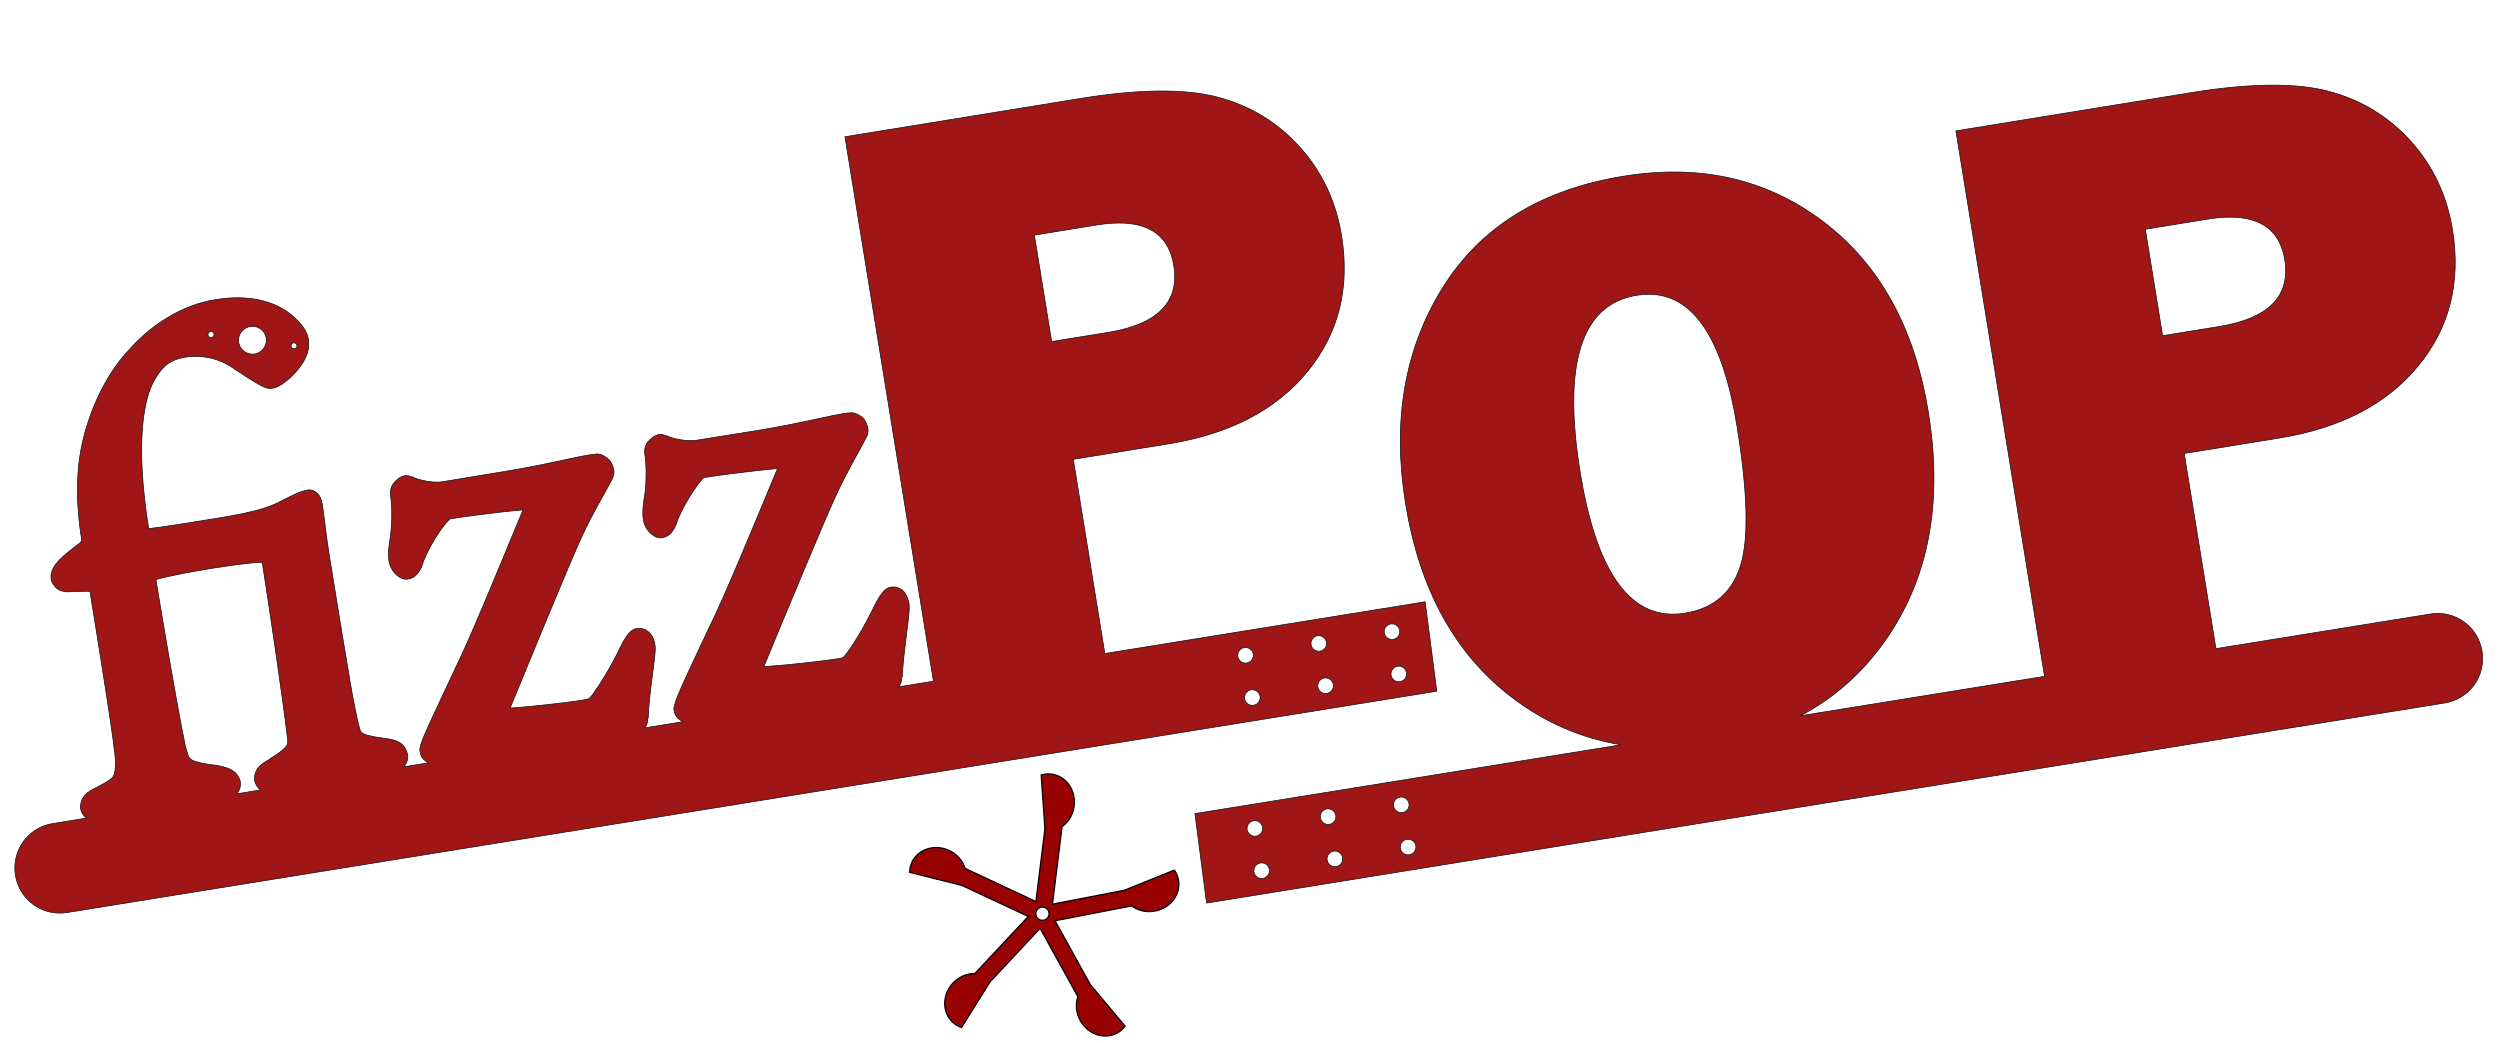
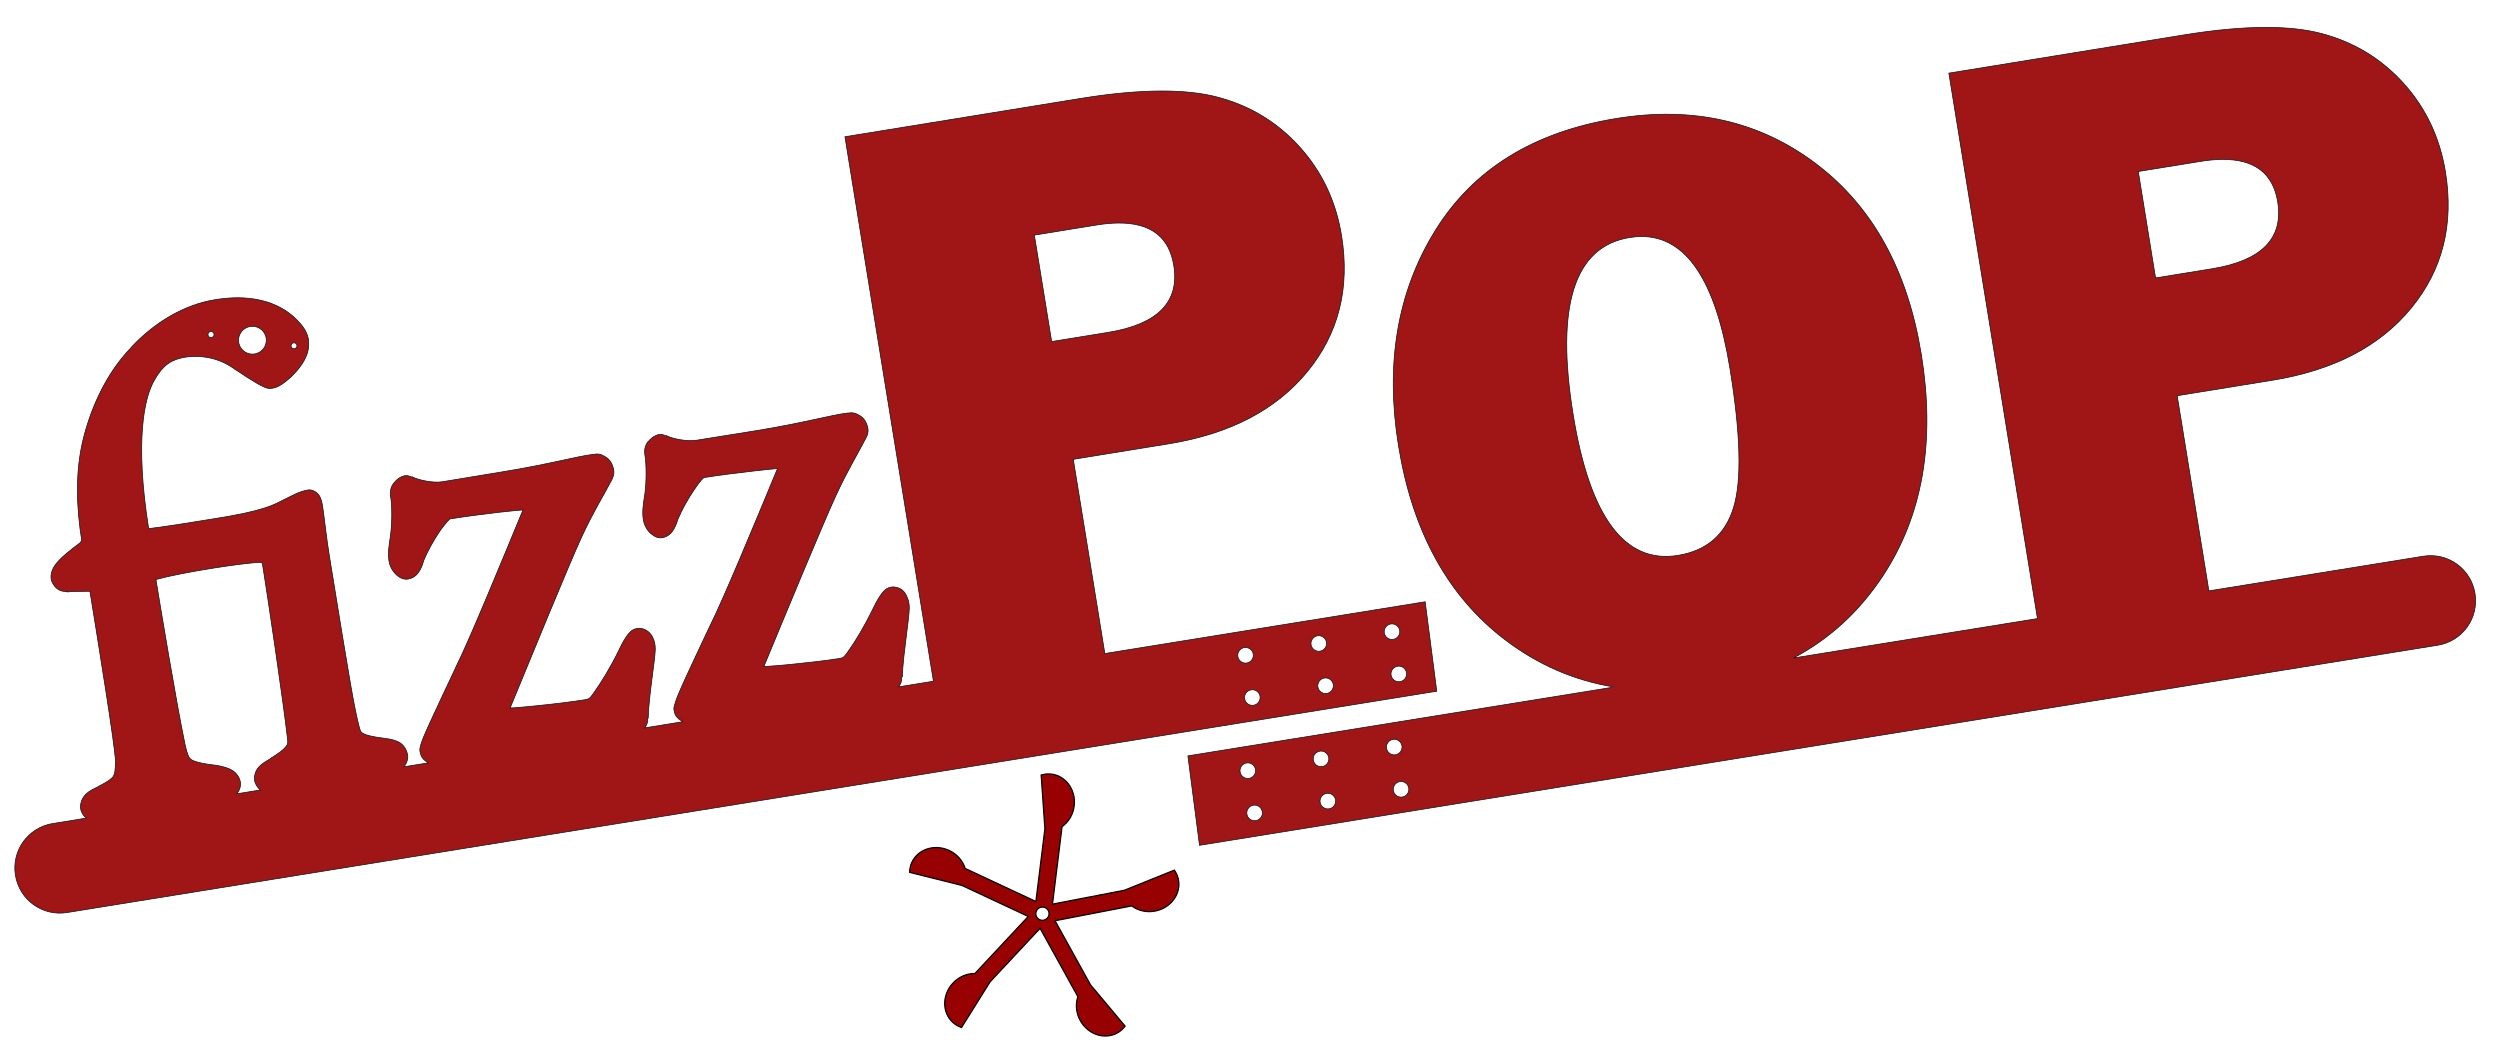
<svg xmlns="http://www.w3.org/2000/svg" width="4402.746" height="1836.177" id="svg3568" version="1.1">
-   <defs id="defs3570" />
+   <defs id="defs3570">
+     <linearGradient id="linearGradient7679">
+       <stop id="stop7681" offset="0" style="stop-color: rgb(36, 0, 0); stop-opacity: 1;" />
+       <stop style="stop-color: rgb(60, 0, 0); stop-opacity: 0.498;" offset="0" id="stop7687" />
+       <stop id="stop7689" offset="0.629" style="stop-color: rgb(72, 0, 0); stop-opacity: 0.247;" />
+       <stop id="stop7683" offset="1" style="stop-color: rgb(85, 0, 0); stop-opacity: 0;" />
+     </linearGradient>
+   </defs>
  <g id="layer1" transform="translate(-35.94328,1078.977)">
    <g style="fill:#000000;fill-opacity:1;display:inline" id="g5979" transform="translate(-12.29734,260.3413)">
      <path style="opacity:0.92;fill:#980101;fill-opacity:1;stroke:#000000;stroke-width:1.3;stroke-linecap:butt;stroke-miterlimit:4;stroke-opacity:1;stroke-dasharray:none" clip-path="none" d="m 2095.461,-1179.058 c -41.953,-0.044 -90.335,4.372 -145.156,13.281 l -414.031,67.281 155.844,958.906 -61.344,9.906 c 1.408,-2.004 2.649,-4.143 3.813,-6.594 1.19,-2.506 1.571,-6.435 1.625,-10.938 l 1.094,0 c 0.632,-20.442 3.713,-45.703 6.562,-68.188 2.849,-22.486 5.293,-41.144 5.719,-52.625 l 0,-0.281 0,-0.281 c 0.016,-6.355 -0.893,-12.951 -4.375,-20.438 -1.741,-3.744 -3.893,-7.888 -8.438,-11.469 -4.544,-3.583 -12.121,-5.992 -18.812,-4.906 -7.222,1.172 -10.426,4.424 -13.094,7.094 -2.668,2.67 -4.735,5.573 -6.844,8.719 -4.17,6.218 -8.374,13.954 -12.531,22.656 -0.043,0.097 0.043,0.154 0,0.25 -14.733,30.056 -31.034,57.158 -43.906,75.031 -6.967,9.676 -7.744,10.813 -15.031,12 -22.517,3.66 -57.338,7.636 -87.531,10.625 -15.096,1.494 -29.523,2.591 -40.125,3.281 -2.233,0.148 -3.53,0.185 -5.437,0.281 37.031,-89.649 104.311,-252.175 126.562,-300.344 21.636,-46.778 38.174,-72.871 54,-103.625 4.607,-8.79 3.027,-16.679 0.563,-22.937 -2.465,-6.259 -6.031,-11.816 -13.656,-15.813 -2.602,-1.364 -4.783,-2.86 -9.531,-3.812 -2.221,-0.446 -4.122,-0.429 -5.75,-0.281 -1.628,0.147 -2.939,0.366 -4.094,0.562 l 0,-0.281 c -29.131,3.389 -77.279,17.455 -161.188,31.094 l -105.562,16.906 c -16.107,2.617 -41.962,-2.304 -53.188,-8.188 l -0.281,0.844 c -8.066,-4.619 -13.784,-2.863 -18.281,-0.844 -4.974,2.233 -9.164,5.84 -13.344,10.656 l -0.844,0.531 -0.25,0.562 c -7.182,9.943 -4.8,21.185 -4.656,22.094 2.773,17.09 2.903,45.927 0,68.469 -0.016,0.136 0.015,0.114 0,0.25 -2.979,18.348 -4.973,31.927 -2.719,45.844 1.409,8.678 5.104,15.275 9.812,20.719 2.354,2.723 5.053,5.002 8.469,7.094 3.416,2.092 7.787,4.733 15,3.562 11.742,-1.91 17.914,-10.417 21.281,-16.656 3.367,-6.238 5.105,-12.04 6.281,-15.812 6.642,-16.099 17.606,-35.599 27.812,-50.75 5.211,-7.737 10.037,-14.51 13.906,-18.813 1.78,-1.979 3.218,-3.078 4.094,-3.812 26.518,-4.248 60.367,-8.506 89.188,-11.75 14.795,-1.666 28.698,-3.195 38.75,-4.063 0.696,-0.06 0.962,0.054 1.625,0 -39.953,96.514 -95.647,230.875 -119.469,278.219 l 0,0.25 -0.281,0.281 c -13.204,28.248 -28.739,60.734 -40.906,87.281 -6.083,13.273 -11.239,24.927 -15,34.094 -1.88,4.584 -3.241,8.555 -4.375,12 -0.567,1.723 -0.948,3.385 -1.344,5.188 -0.396,1.802 -1.65,3.258 -0.844,8.187 2.036,12.597 8.721,15.5 14.188,19.625 0.321,0.243 0.647,0.481 0.969,0.719 l -66.937,10.812 c 1.387,-1.827 2.683,-3.753 3.781,-6.062 1.191,-2.506 1.57,-6.402 1.625,-10.906 l 0.844,0 c 0.632,-20.443 3.683,-45.983 6.531,-68.469 2.848,-22.485 5.581,-41.134 6,-52.625 l 0,-0.281 0,-0.281 c 0.027,-6.382 -0.893,-12.951 -4.375,-20.438 -1.741,-3.743 -4.458,-7.606 -9,-11.188 -4.542,-3.582 -11.837,-5.992 -18.531,-4.906 -7.221,1.173 -10.425,4.425 -13.094,7.094 -2.669,2.668 -4.701,5.573 -6.812,8.719 -4.173,6.217 -8.123,13.671 -12.281,22.375 -0.043,0.104 0.043,0.154 0,0.25 -14.733,30.055 -31.315,57.159 -44.187,75.031 -6.971,9.683 -7.701,10.812 -15,12 -22.517,3.66 -57.651,7.918 -87.844,10.906 -15.096,1.495 -28.929,2.84 -39.531,3.531 -2.091,0.139 -3.13,-0.097 -4.938,0 37.073,-89.73 103.535,-252.471 125.75,-300.594 21.58,-46.668 38.49,-72.442 54.281,-103.094 0.043,-0.079 -0.043,-0.456 0,-0.531 4.386,-8.647 2.71,-16.195 0.281,-22.375 -2.46,-6.261 -5.996,-12.095 -13.625,-16.094 -2.602,-1.364 -4.815,-3.141 -9.563,-4.094 -2.221,-0.446 -4.091,-0.429 -5.719,-0.281 -1.628,0.147 -2.938,0.366 -4.094,0.562 -0.119,0.011 -0.693,-0.011 -0.813,0 -29.178,3.461 -76.57,17.23 -160.125,30.812 l -105.844,17.469 c -16.092,2.616 -41.965,-2.868 -53.188,-8.75 l -0.25,0.812 c -8.021,-4.558 -14.08,-2.827 -18.562,-0.812 -4.971,2.232 -8.914,5.847 -13.094,10.656 l -0.531,0.812 -0.562,0.531 c -7.159,9.947 -5.05,20.934 -4.906,21.844 2.759,17.005 2.877,45.955 0,68.438 -0.043,0.272 0.043,0.575 0,0.844 -2.921,18.12 -4.974,31.693 -2.719,45.531 1.401,8.692 5.382,15.555 10.094,21 2.356,2.724 5.022,5.003 8.437,7.094 3.416,2.09 8.067,4.453 15.281,3.281 11.742,-1.909 17.914,-10.665 21.281,-16.906 3.152,-5.841 4.55,-10.93 5.719,-14.719 0.078,-0.262 0.205,-0.849 0.281,-1.094 6.631,-16.115 17.33,-35.278 27.562,-50.469 5.21,-7.736 10.568,-14.26 14.438,-18.562 1.786,-1.985 3.219,-3.361 4.094,-4.094 26.524,-4.247 60.367,-8.755 89.188,-12 14.795,-1.665 28.137,-2.946 38.188,-3.812 0.554,-0.043 0.84,0.043 1.375,0 -39.939,96.475 -95.151,230.944 -118.938,278.219 l 0,0.281 c -13.211,28.248 -28.738,60.734 -40.906,87.281 -6.084,13.274 -11.52,24.926 -15.281,34.094 -1.881,4.583 -3.21,8.553 -4.344,12 -0.567,1.722 -0.979,3.385 -1.375,5.187 -0.395,1.803 -1.368,3.257 -0.563,8.188 2.038,12.606 8.187,15.5 13.656,19.625 0.247,0.186 0.499,0.379 0.75,0.562 l -42.781,6.906 c 0.85,-1.043 1.667,-2.16 2.469,-3.375 3.102,-4.701 5.133,-11.362 4.094,-17.719 -0.91,-5.593 -5.009,-15.621 -12.813,-20.719 -7.803,-5.097 -15.924,-6.656 -28.375,-8.469 l -0.281,0 c -18.371,-2.252 -30.122,-4.94 -35.438,-7.625 -5.213,-2.632 -6.104,-3.908 -8.188,-11.469 -0.011,4e-4 0.011,-0.207 0,-0.25 -9.427,-36.708 -15.764,-74.428 -52.656,-301.438 -5.292,-32.583 -7.859,-58.265 -10.344,-76.375 -1.243,-9.054 -2.177,-16.271 -4.094,-22.625 -0.958,-3.177 -2.202,-5.941 -5.187,-9.812 -2.985,-3.872 -10.832,-8.821 -18,-7.656 -15.206,2.482 -28.604,10.366 -39.281,15.563 l -0.281,0 c -11.136,5.611 -18.849,10.44 -37.375,16.375 -18.526,5.934 -47.801,12.706 -99,20.437 -1.676,0.274 -24.019,3.949 -47.75,7.656 -23.731,3.707 -50.387,7.468 -55.625,7.906 l -0.844,0 -0.531,0.25 c -24.527,-154.758 -7.925,-231.967 10.625,-262.375 l 0,-0.281 c 14.983,-25.906 29.446,-35.479 54.563,-39.562 33.229,-4.186 62.79,3.274 89.187,23.188 l 0.281,0.281 0.562,0 c 12.858,8.75 24.536,16.305 34.094,21.812 4.779,2.754 8.666,5.076 12.812,6.813 4.147,1.736 7.372,4.114 15.813,2.75 9.091,-1.476 14.521,-5.428 21.281,-10.375 6.76,-4.947 13.728,-11.22 20.188,-18.563 12.919,-14.685 25.501,-33.773 21.812,-56.437 l 0.281,0 c -2.008,-12.4 -8.874,-23.454 -19.094,-33.281 -0.241,-0.231 -0.318,-0.583 -0.562,-0.812 -0.095,-0.1 -0.152,-0.184 -0.25,-0.281 -16.471,-17.309 -48.581,-39.077 -103.375,-39.562 -12.645,-0.113 -26.584,1.067 -41.75,3.531 -55.516,9.023 -107.773,41.328 -147.281,84.031 -0.109,0.117 -0.173,0.412 -0.281,0.531 -42.239,43.709 -68.757,101.506 -83.188,156.844 -15.935,62.103 -12.598,125.955 -3.562,182.5 -0.035,0.088 -0.132,0.258 -0.281,0.531 -0.598,1.096 -1.97,2.763 -3.25,4.094 -16.251,12.106 -27.939,21.651 -35.75,29.719 -8.259,8.528 -13.886,17.331 -14.719,27.281 -0.708,8.471 2.296,13.725 6.531,19.094 4.026,5.102 11.577,9.924 21.281,9 l 0,0.844 c 13.708,-1.155 24.201,-0.824 40.375,-1.094 l 0.281,0 c 7.175,44.169 18.116,112.017 27.531,172.656 4.792,30.863 9.122,59.582 12.281,82.094 3.159,22.511 5.155,40.198 5.187,42.844 0.016,17.731 -1.438,24.603 -4.094,28.625 -2.617,3.963 -9.872,9.368 -26.469,17.719 -0.242,0.123 -0.282,0.44 -0.531,0.562 -8.188,3.857 -15.076,7.211 -21,12.812 -6.036,5.709 -10.817,16.18 -9.281,25.625 1.122,6.872 4.939,12.535 9.906,16.563 l -59.094,9.562 c -43.409,7.015 -72.702,47.591 -65.688,91 7.015,43.409 47.591,72.733 91,65.719 l 2412.125,-389.781 -20.437,-157.5 -564.125,91.156 -55.594,-342.031 168.312,-27.344 c 107.46,-17.457 188.773,-59.818 243.938,-127.094 55.154,-67.286 75.221,-147.091 60.219,-239.406 -9.842,-60.598 -34.476,-112.721 -73.875,-156.375 -39.41,-43.632 -87.904,-72.927 -145.469,-87.875 -26.994,-6.997 -59.014,-10.524 -96.031,-10.562 z m -77.656,232.5 c 56.923,-0.396 89.444,24.514 97.594,74.688 10.463,64.395 -28.107,103.699 -115.687,117.937 l -99.406,16.156 -30.469,-187.5 109.375,-17.75 c 13.915,-2.262 26.779,-3.449 38.594,-3.531 z m -1525.469,181.875 c 1.232,-0.023 2.46,0.05 3.719,0.219 13.422,1.801 22.864,14.14 21.062,27.562 -1.801,13.422 -14.14,22.864 -27.562,21.062 -13.422,-1.801 -22.864,-14.14 -21.062,-27.562 1.632,-12.164 11.939,-21.064 23.844,-21.281 z m -72.531,9.156 c 1.496,0 2.998,0.597 4,1.719 1.636,1.706 1.909,4.507 0.625,6.5 -1.236,2.053 -3.936,3.088 -6.219,2.313 -2.38,-0.716 -3.998,-3.249 -3.688,-5.719 0.171,-1.727 1.207,-3.296 2.719,-4.125 0.782,-0.452 1.665,-0.685 2.562,-0.688 z m 145.781,19.938 c 0.338,-0.026 0.682,-0.011 1.031,0.031 l 0.219,0.031 c 2.853,0.455 4.798,3.147 4.344,6 -0.455,2.853 -3.147,4.799 -6,4.344 -2.853,-0.455 -4.799,-3.147 -4.344,-6 0.387,-2.431 2.383,-4.226 4.75,-4.406 z m -58.625,386.531 c 0.689,0.254 1.607,0.355 2.187,0.844 0.853,0.707 1.158,1.888 1.344,2.188 8.41,52.005 36.182,237.791 44.219,308.75 0.71,6.914 0.358,8.76 -3.281,13.375 -3.64,4.614 -12.146,11.329 -26.188,19.906 l 0.281,0.281 c -8.998,5.168 -15.865,9.235 -21.281,15 -5.516,5.872 -8.944,15.757 -7.656,23.719 1.067,6.574 5.136,12.704 10.156,16.937 l -41.469,6.719 c 4.739,-5.716 7.451,-13.33 6.219,-20.938 -1.3,-7.965 -7.314,-16.159 -14.438,-20.438 -7.124,-4.278 -15.18,-6.316 -25.938,-8.469 l -0.812,-0.25 -0.531,0 c -27.917,-3.049 -40.713,-7.168 -45,-10.375 -4.239,-3.171 -6.662,-8.723 -10.656,-26.187 -0.011,-0.087 0.016,-0.212 0,-0.281 -14.447,-67.527 -45.303,-253.696 -51.281,-290.5 48.581,-13.221 153.671,-29.206 184.125,-30.281 z m 1992.219,108.438 c 6.788,-0.245 12.841,4.579 14.031,11.406 l 0.094,0.5 c 1.023,7.523 -4.258,14.446 -11.781,15.469 -7.523,1.023 -14.446,-4.259 -15.469,-11.781 -1.023,-7.523 4.227,-14.446 11.75,-15.469 0.458,-0.062 0.922,-0.109 1.375,-0.125 z m -128.969,20.812 c 6.788,-0.245 12.841,4.548 14.031,11.375 l 0.094,0.5 c 1.023,7.523 -4.227,14.446 -11.75,15.469 -7.523,1.023 -14.446,-4.259 -15.469,-11.781 -1.023,-7.523 4.227,-14.446 11.75,-15.469 0.458,-0.062 0.891,-0.077 1.344,-0.094 z m -128.906,20.781 c 6.788,-0.245 12.842,4.579 14.031,11.406 l 0.031,0.5 c 1.023,7.523 -4.227,14.446 -11.75,15.469 -7.523,1.023 -14.446,-4.258 -15.469,-11.781 -1.023,-7.523 4.258,-14.477 11.781,-15.5 0.458,-0.062 0.922,-0.077 1.375,-0.094 z m 269.875,32.844 c 6.787,-0.248 12.841,4.548 14.031,11.375 l 0.094,0.5 c 1.023,7.523 -4.258,14.477 -11.781,15.5 -7.523,1.023 -14.477,-4.258 -15.5,-11.781 -1.023,-7.523 4.258,-14.477 11.781,-15.5 0.458,-0.062 0.922,-0.077 1.375,-0.094 z m -128.969,20.781 c 6.787,-0.248 12.841,4.548 14.031,11.375 l 0.094,0.531 c 1.023,7.523 -4.258,14.446 -11.781,15.469 -7.523,1.023 -14.446,-4.258 -15.469,-11.781 -1.023,-7.523 4.258,-14.446 11.781,-15.469 0.458,-0.062 0.891,-0.108 1.344,-0.125 z m -128.938,20.781 c 6.788,-0.248 12.81,4.548 14,11.375 l 0.094,0.531 c 1.023,7.523 -4.258,14.446 -11.781,15.469 -7.523,1.023 -14.446,-4.259 -15.469,-11.781 -1.023,-7.523 4.258,-14.446 11.781,-15.469 0.458,-0.062 0.923,-0.109 1.375,-0.125 z" id="rect4299" />
-       <path style="opacity:0.92;fill:#980101;fill-opacity:1;stroke:#000000;stroke-width:1.3;stroke-linecap:butt;stroke-miterlimit:4;stroke-opacity:1;stroke-dasharray:none;display:inline" clip-path="none" d="m 4051.971,-1189.38 c -41.953,-0.044 -90.36,4.372 -145.188,13.281 l -414,67.281 156.063,960.594 -429.906,69.469 c 63.364,-33.43 115.691,-81.331 156.938,-143.688 70.614,-106.696 93.414,-236.97 68.406,-390.844 -24.156,-148.648 -85.945,-260.585 -185.375,-335.781 -99.44,-75.197 -216.641,-101.837 -351.562,-79.906 -145.822,23.698 -252.122,89.432 -318.906,197.219 -66.806,107.798 -88.441,234.138 -64.906,379 24.626,151.506 87.257,265.486 187.875,341.937 58.005,44.085 121.933,71.79 191.813,83.094 l -750.563,121.281 20.438,157.5 2180.594,-352.375 c 43.409,-7.015 72.702,-47.622 65.688,-91.031 -7.015,-43.409 -47.591,-72.702 -91,-65.688 l -377.656,61.031 -55.844,-343.719 168.281,-27.344 c 107.46,-17.457 188.795,-59.849 243.938,-127.125 55.154,-67.287 75.252,-147.059 60.25,-239.375 -9.841,-60.598 -34.476,-112.721 -73.875,-156.375 -39.42,-43.632 -87.924,-72.927 -145.5,-87.875 -26.989,-6.997 -58.983,-10.524 -96,-10.562 z m -77.688,232.5 c 56.92,-0.396 89.475,24.514 97.625,74.688 10.464,64.395 -28.127,103.699 -115.719,117.938 l -99.406,16.125 -30.437,-187.469 109.344,-17.75 c 13.913,-2.262 26.78,-3.449 38.594,-3.531 z m -1023.062,135.812 c 78.824,-0.343 130.847,77.16 156.094,232.531 18.919,116.461 20.924,198.387 6.031,245.75 -14.904,47.374 -47.436,75.12 -97.625,83.281 -93.734,15.231 -155.245,-67.354 -184.563,-247.719 -31.226,-192.214 1.907,-296.241 99.438,-312.094 7.064,-1.147 13.945,-1.721 20.625,-1.75 z M 2515.565,64.307 c 6.788,-0.245 12.841,4.579 14.031,11.406 l 0.094,0.5 c 1.023,7.523 -4.258,14.446 -11.781,15.469 -7.523,1.023 -14.446,-4.258 -15.469,-11.781 -1.023,-7.523 4.227,-14.446 11.75,-15.469 0.458,-0.062 0.922,-0.109 1.375,-0.125 z m -128.969,20.781 c 6.788,-0.245 12.841,4.579 14.031,11.406 l 0.094,0.5 c 1.023,7.523 -4.227,14.446 -11.75,15.469 -7.523,1.023 -14.446,-4.259 -15.469,-11.781 -1.023,-7.523 4.227,-14.446 11.75,-15.469 0.458,-0.062 0.891,-0.109 1.344,-0.125 z m -128.906,20.781 c 6.788,-0.245 12.842,4.579 14.031,11.406 l 0.031,0.5 c 1.023,7.523 -4.227,14.446 -11.75,15.469 -7.523,1.023 -14.446,-4.259 -15.469,-11.781 -1.023,-7.523 4.258,-14.446 11.781,-15.469 0.458,-0.062 0.922,-0.109 1.375,-0.125 z m 269.875,32.844 c 6.787,-0.248 12.841,4.548 14.031,11.375 l 0.062,0.531 c 1.023,7.523 -4.258,14.446 -11.781,15.469 -7.523,1.023 -14.446,-4.259 -15.469,-11.781 -1.023,-7.523 4.258,-14.446 11.781,-15.469 0.458,-0.062 0.922,-0.108 1.375,-0.125 z m -128.969,20.781 c 6.787,-0.248 12.841,4.548 14.031,11.375 l 0.094,0.531 c 1.023,7.523 -4.258,14.446 -11.781,15.469 -7.523,1.023 -14.477,-4.259 -15.5,-11.781 -1.023,-7.523 4.258,-14.446 11.781,-15.469 0.458,-0.062 0.922,-0.108 1.375,-0.125 z m -128.969,20.812 c 6.788,-0.248 12.841,4.548 14.031,11.375 l 0.094,0.5 c 1.023,7.523 -4.258,14.477 -11.781,15.5 -7.523,1.023 -14.446,-4.258 -15.469,-11.781 -1.023,-7.523 4.258,-14.477 11.781,-15.5 0.458,-0.062 0.891,-0.077 1.344,-0.094 z" id="rect4299-9" />
+       <path style="opacity:0.92;fill:#980101;fill-opacity:1;stroke:#000000;stroke-width:1.3;stroke-linecap:butt;stroke-miterlimit:4;stroke-opacity:1;stroke-dasharray:none;display:inline" clip-path="none" d="m 4039.562,-1291.089 c -41.953,-0.044 -90.36,4.372 -145.188,13.281 l -414,67.281 156.063,960.594 -429.906,69.469 c 63.364,-33.43 115.691,-81.331 156.938,-143.688 70.614,-106.696 93.414,-236.97 68.406,-390.844 -24.156,-148.648 -85.945,-260.585 -185.375,-335.781 -99.44,-75.197 -216.641,-101.837 -351.562,-79.906 -145.822,23.698 -252.122,89.432 -318.906,197.219 -66.806,107.798 -88.441,234.138 -64.906,379 24.626,151.506 87.257,265.486 187.875,341.938 58.005,44.085 121.933,71.79 191.813,83.094 L 2140.249,-8.151 2160.687,149.349 4341.281,-203.026 c 43.409,-7.015 72.702,-47.622 65.688,-91.031 -7.015,-43.409 -47.591,-72.702 -91,-65.688 l -377.656,61.031 -55.844,-343.719 168.281,-27.344 c 107.46,-17.457 188.795,-59.849 243.938,-127.125 55.154,-67.287 75.252,-147.059 60.25,-239.375 -9.841,-60.598 -34.476,-112.721 -73.875,-156.375 -39.42,-43.632 -87.924,-72.927 -145.5,-87.875 -26.989,-6.997 -58.983,-10.524 -96,-10.562 z m -77.688,232.5 c 56.92,-0.396 89.475,24.514 97.625,74.687 10.464,64.395 -28.127,103.699 -115.719,117.938 l -99.406,16.125 -30.437,-187.469 109.344,-17.75 c 13.913,-2.262 26.78,-3.449 38.594,-3.531 z M 2938.812,-922.776 c 78.824,-0.343 130.847,77.16 156.094,232.531 18.919,116.461 20.924,198.387 6.031,245.75 -14.904,47.374 -47.436,75.12 -97.625,83.281 -93.734,15.231 -155.245,-67.354 -184.563,-247.719 -31.226,-192.214 1.907,-296.24 99.438,-312.094 7.064,-1.147 13.945,-1.721 20.625,-1.75 z m -435.656,885.375 c 6.788,-0.245 12.841,4.579 14.031,11.406 l 0.094,0.5 c 1.023,7.523 -4.258,14.446 -11.781,15.469 -7.523,1.023 -14.446,-4.258 -15.469,-11.781 -1.023,-7.523 4.227,-14.446 11.75,-15.469 0.458,-0.062 0.922,-0.109 1.375,-0.125 z m -128.969,20.781 c 6.788,-0.245 12.841,4.579 14.031,11.406 l 0.094,0.5 c 1.023,7.523 -4.227,14.446 -11.75,15.469 -7.523,1.023 -14.446,-4.259 -15.469,-11.781 -1.023,-7.523 4.227,-14.446 11.75,-15.469 0.458,-0.062 0.891,-0.109 1.344,-0.125 z M 2245.281,4.162 c 6.788,-0.245 12.842,4.579 14.031,11.406 l 0.031,0.5 c 1.023,7.523 -4.227,14.446 -11.75,15.469 -7.523,1.023 -14.446,-4.259 -15.469,-11.781 -1.023,-7.523 4.258,-14.446 11.781,-15.469 0.458,-0.062 0.922,-0.109 1.375,-0.125 z m 269.875,32.844 c 6.787,-0.248 12.841,4.548 14.031,11.375 l 0.062,0.531 c 1.023,7.523 -4.258,14.446 -11.781,15.469 -7.523,1.023 -14.446,-4.259 -15.469,-11.781 -1.023,-7.523 4.258,-14.446 11.781,-15.469 0.458,-0.062 0.922,-0.108 1.375,-0.125 z m -128.969,20.781 c 6.787,-0.248 12.841,4.548 14.031,11.375 l 0.094,0.531 c 1.023,7.523 -4.258,14.446 -11.781,15.469 -7.523,1.023 -14.477,-4.259 -15.5,-11.781 -1.023,-7.523 4.258,-14.446 11.781,-15.469 0.458,-0.062 0.922,-0.108 1.375,-0.125 z m -128.969,20.812 c 6.788,-0.248 12.841,4.548 14.031,11.375 l 0.094,0.5 c 1.023,7.523 -4.258,14.477 -11.781,15.5 -7.523,1.023 -14.446,-4.258 -15.469,-11.781 -1.023,-7.523 4.258,-14.477 11.781,-15.5 0.458,-0.062 0.891,-0.077 1.344,-0.094 z" id="rect4299-9" />
      <path style="fill:#980101;fill-opacity:1;stroke:#000000;stroke-width:2.211;stroke-linecap:butt;stroke-miterlimit:4;stroke-opacity:1;stroke-dasharray:none" d="m 1894.069,23.665 c -2.687,0.038 -5.349,0.329 -8,0.875 -1.414,0.292 -2.829,0.661 -4.219,1.094 l 6.562,94.594 -15.844,128.094 -124.563,-58.25 c -4.218,-13.573 -14.568,-25.647 -29.281,-32.125 -25.618,-11.279 -54.709,-1.322 -64.969,22.25 -2.293,5.268 -3.49,10.958 -3.562,16.781 l 91.906,22.969 117,54.688 -93.906,100.438 c -14.206,-0.176 -28.892,5.952 -39.594,17.938 -18.643,20.879 -18.123,51.614 1.125,68.656 4.302,3.809 9.297,6.726 14.812,8.594 l 50.281,-80.375 88.125,-94.312 66.531,120.312 c -4.563,13.459 -3.251,29.332 4.844,43.219 14.096,24.183 43.469,33.196 65.625,20.156 4.952,-2.914 9.269,-6.8 12.75,-11.469 l -60.969,-72.719 -62.438,-112.875 135,-26.094 c 11.392,8.507 26.878,12.19 42.594,8.781 27.355,-5.933 45.024,-31.086 39.469,-56.188 -1.241,-5.61 -3.573,-10.934 -6.938,-15.688 l -88,35.5 -126.656,24.469 16.875,-136.469 c 11.607,-8.206 19.886,-21.754 21.5,-37.75 2.811,-27.849 -15.629,-52.433 -41.219,-54.906 -1.609,-0.155 -3.231,-0.21 -4.844,-0.188 z m -10,234.469 c 6.43,0 11.656,5.226 11.656,11.656 0,6.43 -5.226,11.625 -11.656,11.625 -6.43,0 -11.625,-5.195 -11.625,-11.625 0,-6.43 5.195,-11.656 11.625,-11.656 z" id="rect3027-4-4" />
    </g>
  </g>
</svg>
